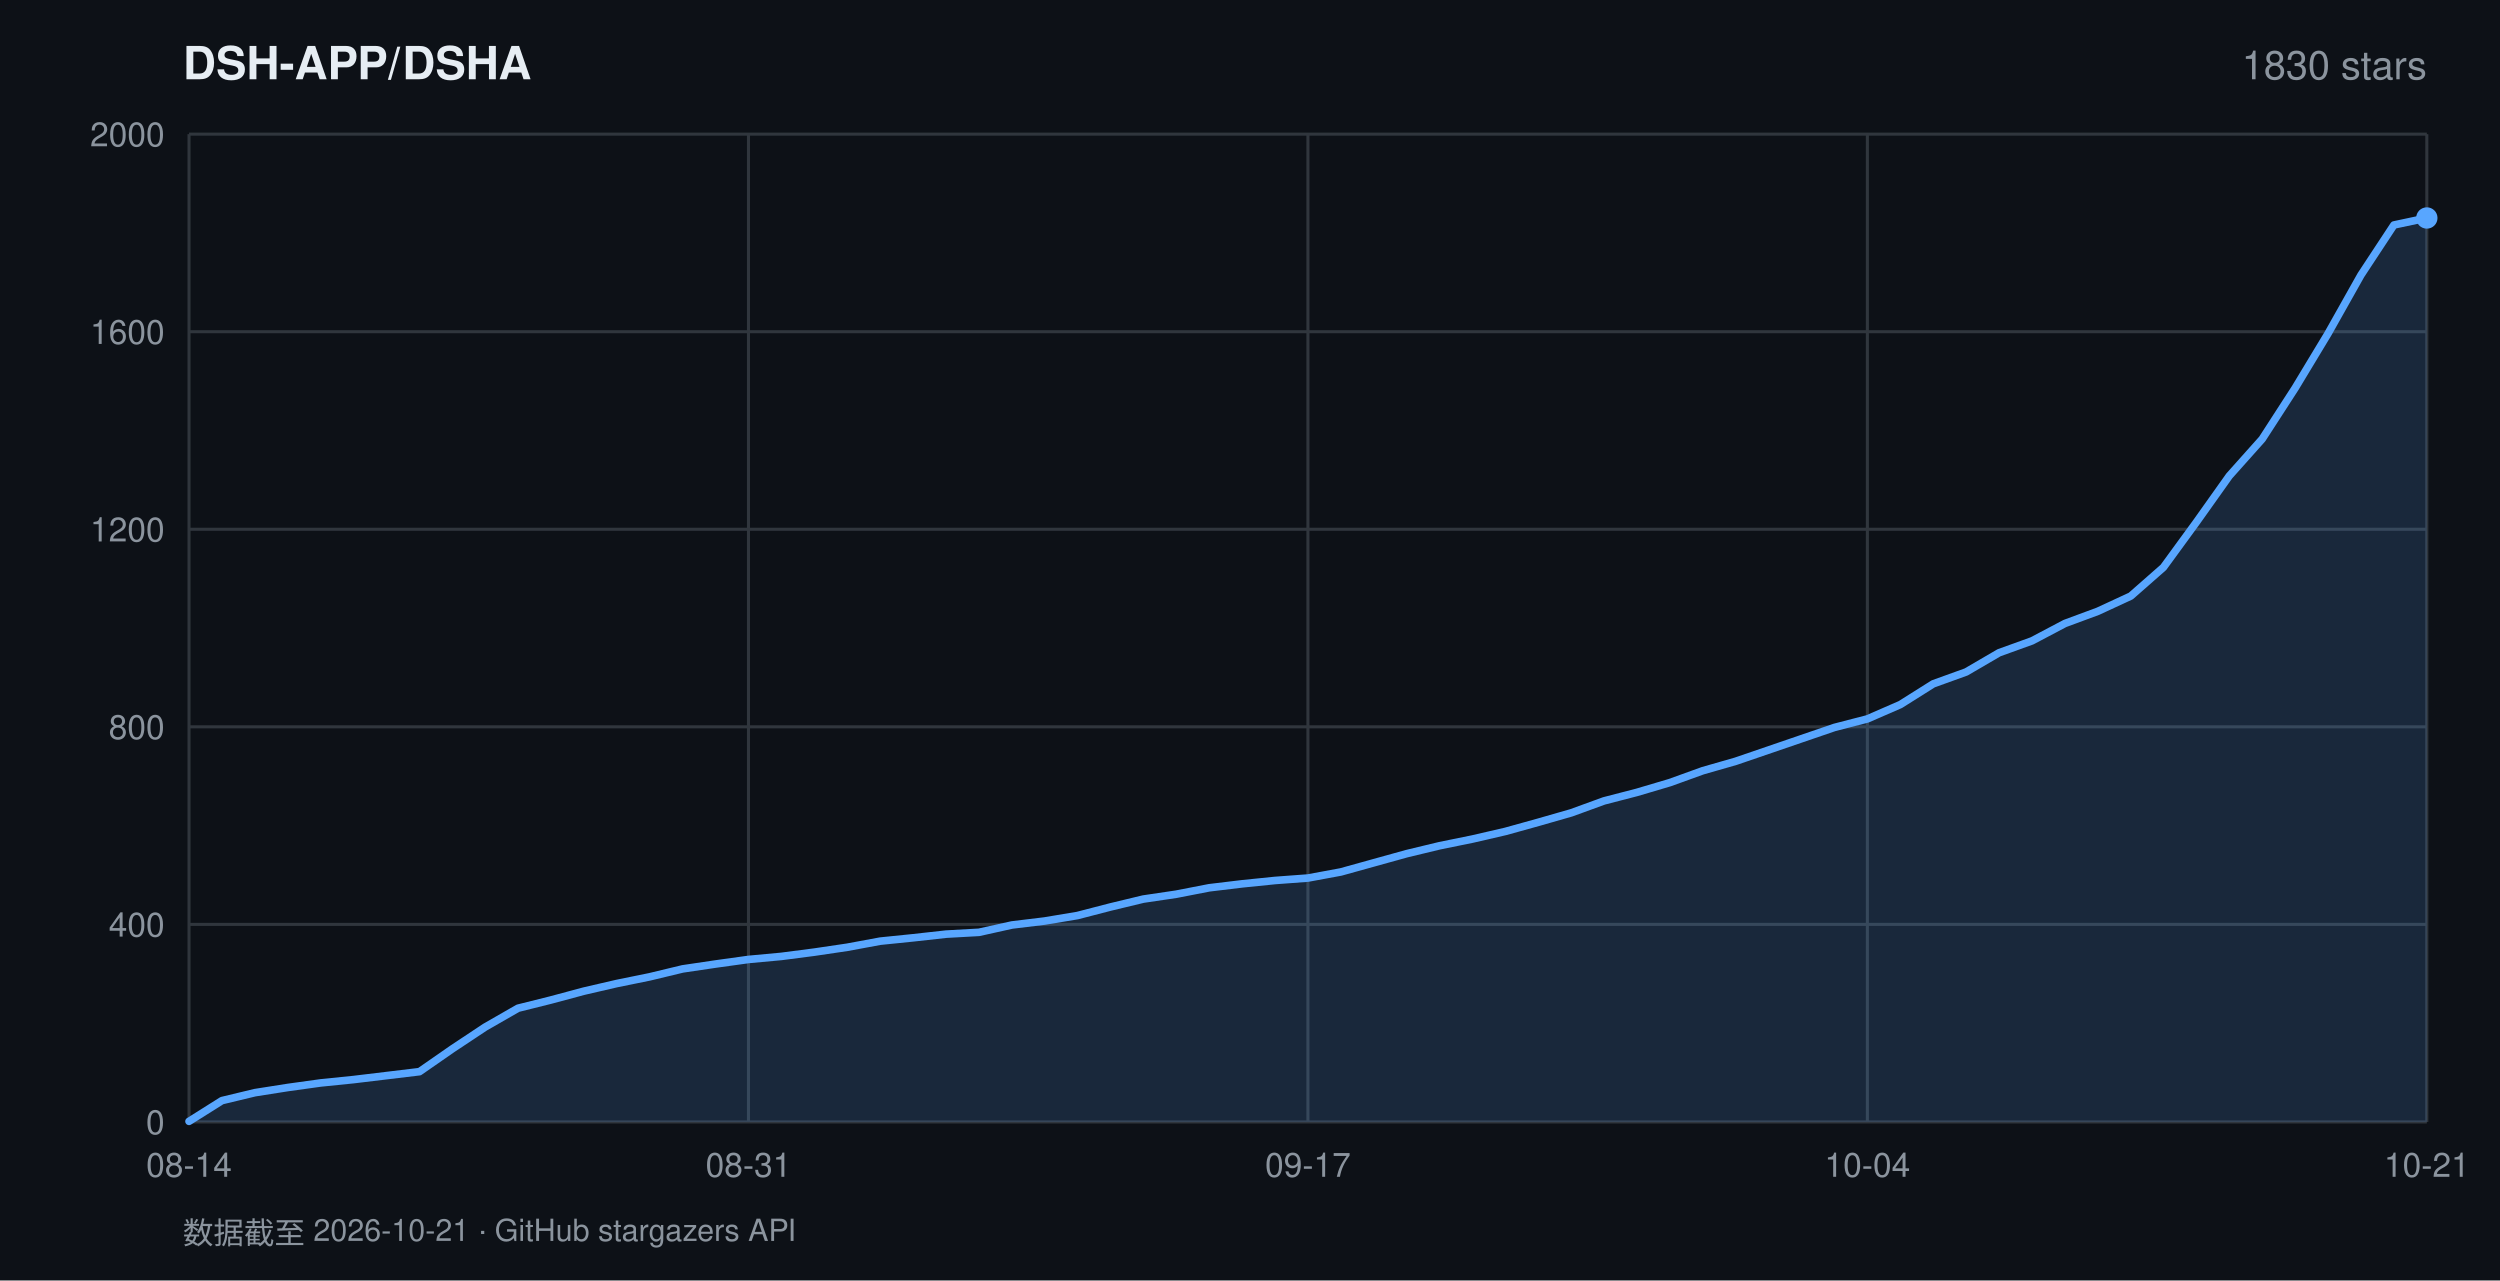
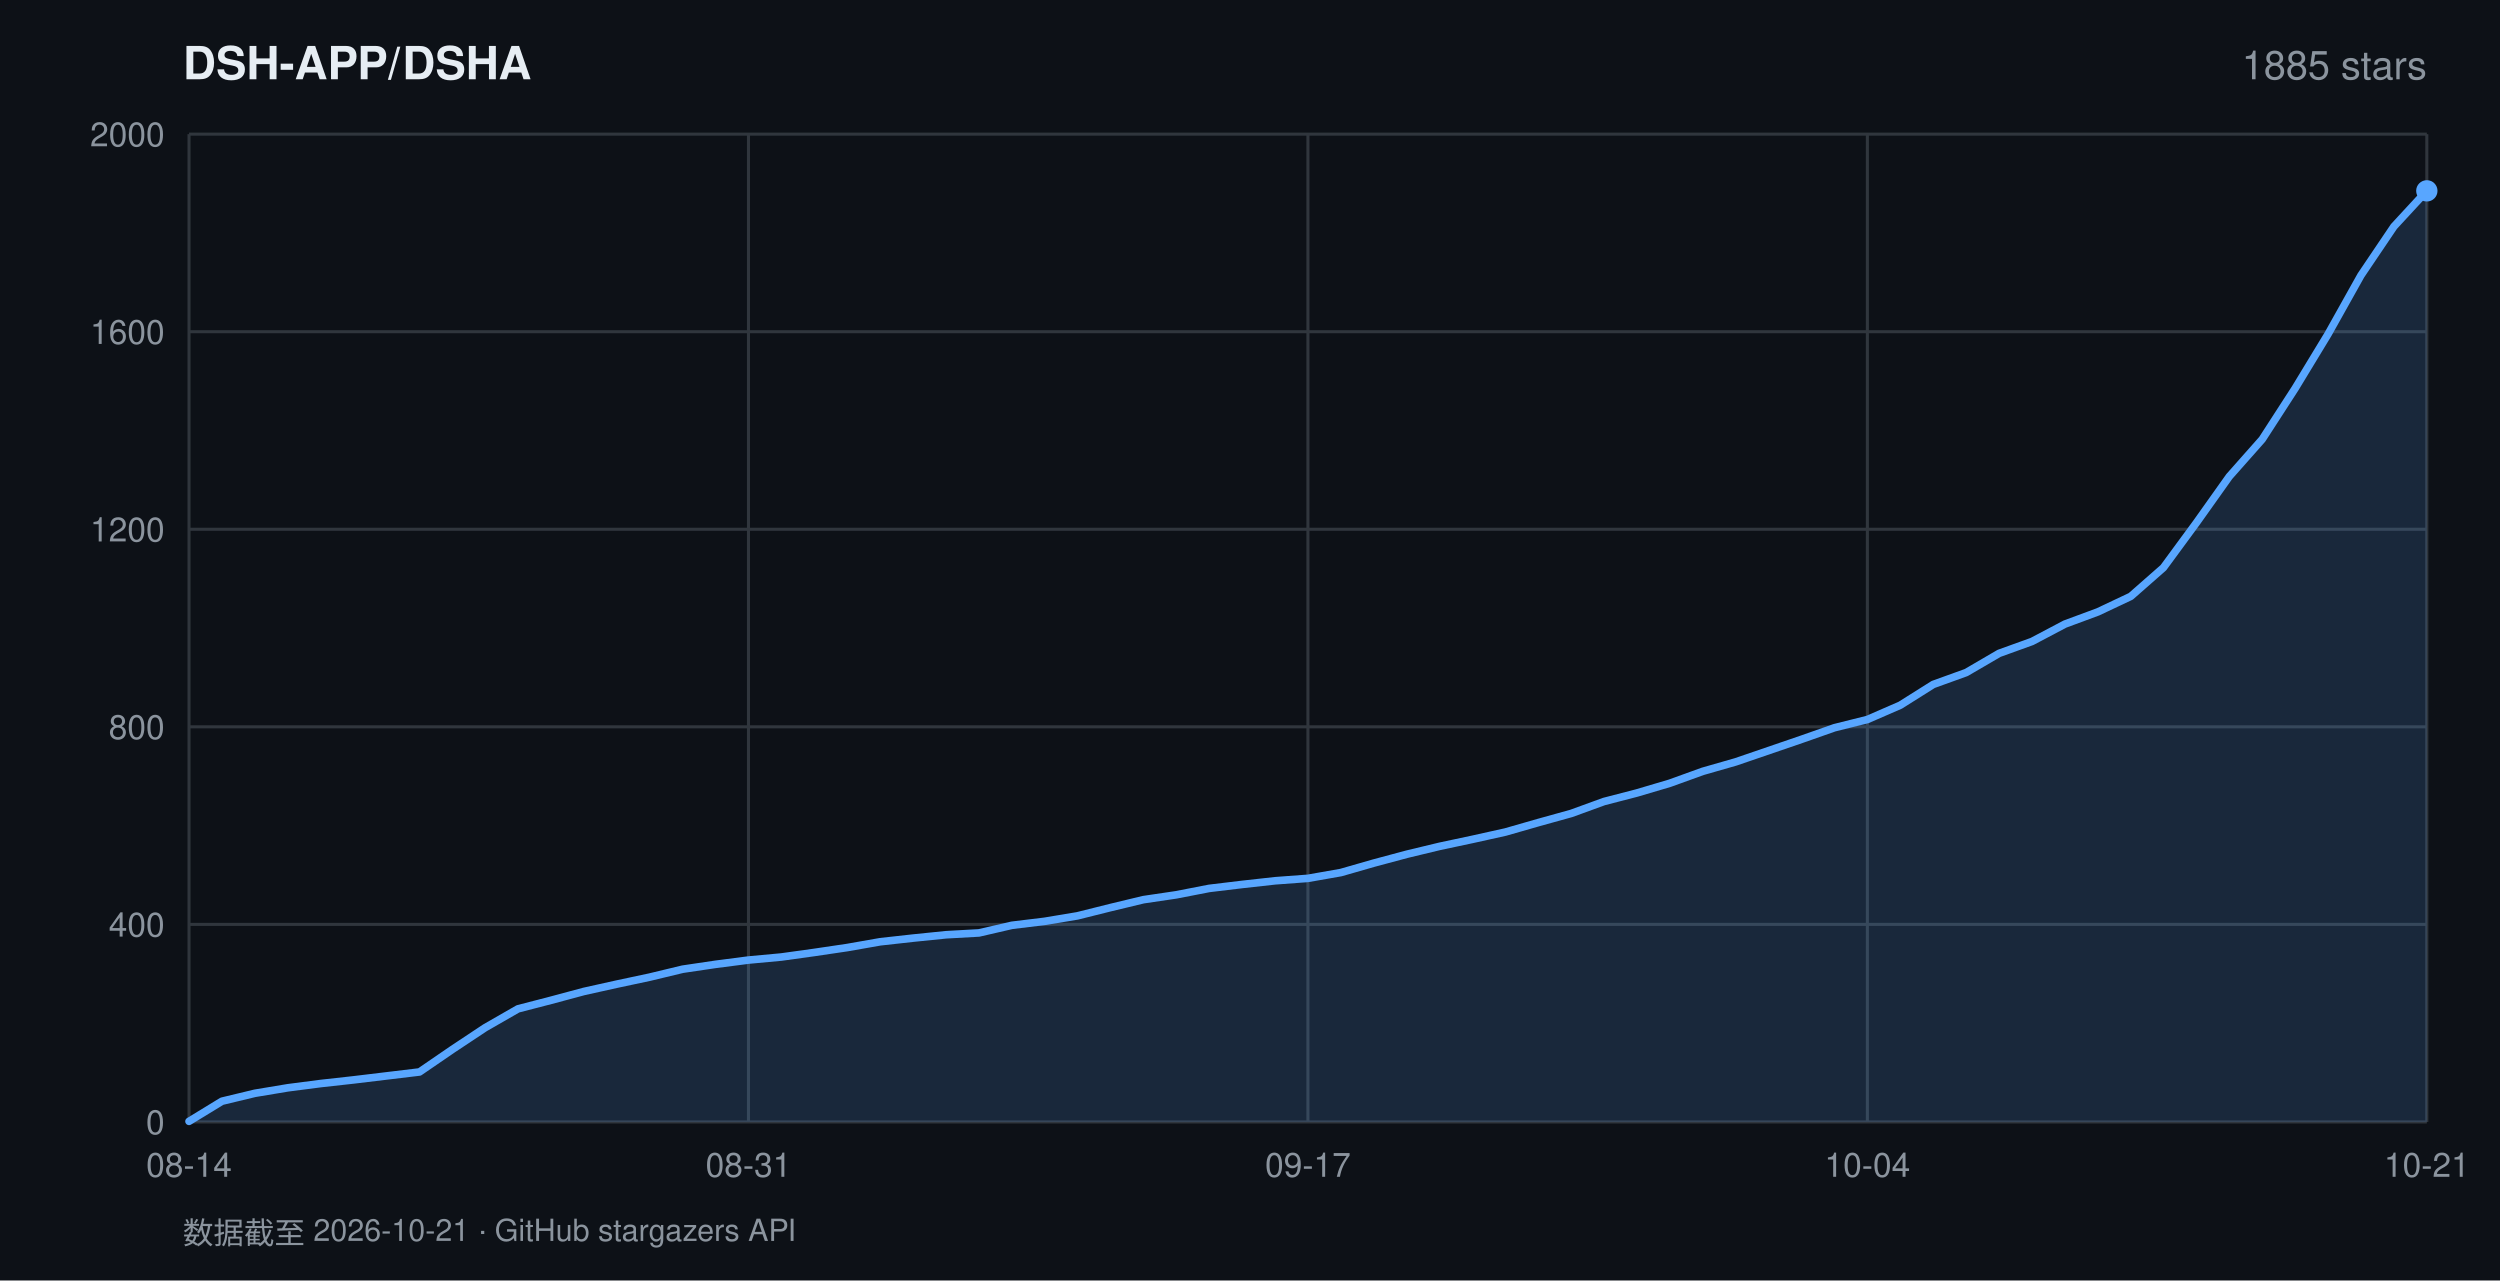
<svg xmlns="http://www.w3.org/2000/svg" width="820" height="420" viewBox="0 0 820 420" font-family="-apple-system,BlinkMacSystemFont,'Segoe UI',Helvetica,Arial,sans-serif">
  <rect width="820" height="420" fill="#0d1117" />
  <text x="60" y="26" fill="#e6edf3" font-size="15" font-weight="600">DSH-APP/DSHA</text>
-   <text x="796" y="26" fill="#8b949e" font-size="13" text-anchor="end">1830 stars</text>
+   <text x="796" y="26" fill="#8b949e" font-size="13" text-anchor="end">1885 stars</text>
  <line x1="62" y1="368.0" x2="796" y2="368.0" stroke="#30363d" stroke-width="1" />
  <text x="54" y="372.0" fill="#8b949e" font-size="11" text-anchor="end">0</text>
  <line x1="62" y1="303.2" x2="796" y2="303.2" stroke="#30363d" stroke-width="1" />
  <text x="54" y="307.2" fill="#8b949e" font-size="11" text-anchor="end">400</text>
  <line x1="62" y1="238.4" x2="796" y2="238.4" stroke="#30363d" stroke-width="1" />
  <text x="54" y="242.4" fill="#8b949e" font-size="11" text-anchor="end">800</text>
  <line x1="62" y1="173.6" x2="796" y2="173.6" stroke="#30363d" stroke-width="1" />
  <text x="54" y="177.6" fill="#8b949e" font-size="11" text-anchor="end">1200</text>
  <line x1="62" y1="108.8" x2="796" y2="108.8" stroke="#30363d" stroke-width="1" />
  <text x="54" y="112.8" fill="#8b949e" font-size="11" text-anchor="end">1600</text>
  <line x1="62" y1="44.0" x2="796" y2="44.0" stroke="#30363d" stroke-width="1" />
  <text x="54" y="48.0" fill="#8b949e" font-size="11" text-anchor="end">2000</text>
  <line x1="62.0" y1="44" x2="62.0" y2="368" stroke="#30363d" stroke-width="1" />
  <text x="62.0" y="386" fill="#8b949e" font-size="11" text-anchor="middle">08-14</text>
  <line x1="245.5" y1="44" x2="245.5" y2="368" stroke="#30363d" stroke-width="1" />
  <text x="245.5" y="386" fill="#8b949e" font-size="11" text-anchor="middle">08-31</text>
  <line x1="429.0" y1="44" x2="429.0" y2="368" stroke="#30363d" stroke-width="1" />
  <text x="429.0" y="386" fill="#8b949e" font-size="11" text-anchor="middle">09-17</text>
  <line x1="612.5" y1="44" x2="612.5" y2="368" stroke="#30363d" stroke-width="1" />
  <text x="612.5" y="386" fill="#8b949e" font-size="11" text-anchor="middle">10-04</text>
  <line x1="796.0" y1="44" x2="796.0" y2="368" stroke="#30363d" stroke-width="1" />
  <text x="796.0" y="386" fill="#8b949e" font-size="11" text-anchor="middle">10-21</text>
-   <polygon points="62.0,368.0 62.0,367.8 72.8,361.0 83.6,358.4 94.4,356.7 105.2,355.2 116.0,354.1 126.8,352.8 137.6,351.5 148.4,344.0 159.1,336.9 169.9,330.7 180.7,328.0 191.5,325.1 202.3,322.6 213.1,320.4 223.9,317.8 234.7,316.2 245.5,314.7 256.3,313.7 267.1,312.3 277.9,310.7 288.7,308.7 299.5,307.6 310.3,306.4 321.1,305.8 331.9,303.4 342.6,302.1 353.4,300.3 364.2,297.5 375.0,294.9 385.8,293.3 396.6,291.2 407.4,289.9 418.2,288.8 429.0,288.0 439.8,286.0 450.6,283.0 461.4,280.0 472.2,277.4 483.0,275.2 493.8,272.7 504.6,269.7 515.4,266.6 526.1,262.7 536.9,259.9 547.7,256.7 558.5,252.8 569.3,249.7 580.1,246.0 590.9,242.3 601.7,238.6 612.5,235.8 623.3,231.1 634.1,224.3 644.9,220.4 655.7,214.1 666.5,210.2 677.3,204.5 688.1,200.5 698.9,195.5 709.6,186.1 720.4,171.3 731.2,156.1 742.0,144.0 752.8,127.3 763.6,109.4 774.4,90.2 785.2,73.8 796.0,71.5 796.0,368.0" fill="rgba(88,166,255,0.16)" />
-   <polyline points="62.0,367.8 72.8,361.0 83.6,358.4 94.4,356.7 105.2,355.2 116.0,354.1 126.8,352.8 137.6,351.5 148.4,344.0 159.1,336.9 169.9,330.7 180.7,328.0 191.5,325.1 202.3,322.6 213.1,320.4 223.9,317.8 234.7,316.2 245.5,314.7 256.3,313.7 267.1,312.3 277.9,310.7 288.7,308.7 299.5,307.6 310.3,306.4 321.1,305.8 331.9,303.4 342.6,302.1 353.4,300.3 364.2,297.5 375.0,294.9 385.8,293.3 396.6,291.2 407.4,289.9 418.2,288.8 429.0,288.0 439.8,286.0 450.6,283.0 461.4,280.0 472.2,277.4 483.0,275.2 493.8,272.7 504.6,269.7 515.4,266.6 526.1,262.7 536.9,259.9 547.7,256.7 558.5,252.8 569.3,249.7 580.1,246.0 590.9,242.3 601.7,238.6 612.5,235.8 623.3,231.1 634.1,224.3 644.9,220.4 655.7,214.1 666.5,210.2 677.3,204.5 688.1,200.5 698.9,195.5 709.6,186.1 720.4,171.3 731.2,156.1 742.0,144.0 752.8,127.3 763.6,109.4 774.4,90.2 785.2,73.8 796.0,71.5" fill="none" stroke="#58a6ff" stroke-width="2.5" stroke-linejoin="round" stroke-linecap="round" />
-   <circle cx="796.0" cy="71.5" r="3.5" fill="#58a6ff" />
+   <polygon points="62.0,368.0 62.0,367.8 72.8,361.2 83.6,358.6 94.4,356.8 105.2,355.4 116.0,354.2 126.8,352.9 137.6,351.6 148.4,344.2 159.1,337.1 169.9,330.9 180.7,328.1 191.5,325.2 202.3,322.8 213.1,320.5 223.9,317.9 234.7,316.3 245.5,314.9 256.3,313.9 267.1,312.4 277.9,310.8 288.7,308.9 299.5,307.7 310.3,306.6 321.1,306.0 331.9,303.5 342.6,302.2 353.4,300.4 364.2,297.7 375.0,295.1 385.8,293.5 396.6,291.4 407.4,290.1 418.2,288.9 429.0,288.1 439.8,286.2 450.6,283.1 461.4,280.2 472.2,277.6 483.0,275.3 493.8,272.9 504.6,269.8 515.4,266.8 526.1,262.9 536.9,260.1 547.7,256.9 558.5,253.0 569.3,249.9 580.1,246.2 590.9,242.5 601.7,238.7 612.5,236.0 623.3,231.3 634.1,224.5 644.9,220.6 655.7,214.3 666.5,210.4 677.3,204.7 688.1,200.7 698.9,195.6 709.6,186.2 720.4,171.5 731.2,156.3 742.0,144.1 752.8,127.4 763.6,109.6 774.4,90.3 785.2,74.3 796.0,62.6 796.0,368.0" fill="rgba(88,166,255,0.16)" />
+   <polyline points="62.0,367.8 72.8,361.2 83.6,358.6 94.4,356.8 105.2,355.4 116.0,354.2 126.8,352.9 137.6,351.6 148.4,344.2 159.1,337.1 169.9,330.9 180.7,328.1 191.5,325.2 202.3,322.8 213.1,320.5 223.9,317.9 234.7,316.3 245.5,314.9 256.3,313.9 267.1,312.4 277.9,310.8 288.7,308.9 299.5,307.7 310.3,306.6 321.1,306.0 331.9,303.5 342.6,302.2 353.4,300.4 364.2,297.7 375.0,295.1 385.8,293.5 396.6,291.4 407.4,290.1 418.2,288.9 429.0,288.1 439.8,286.2 450.6,283.1 461.4,280.2 472.2,277.6 483.0,275.3 493.8,272.9 504.6,269.8 515.4,266.8 526.1,262.9 536.9,260.1 547.7,256.9 558.5,253.0 569.3,249.9 580.1,246.2 590.9,242.5 601.7,238.7 612.5,236.0 623.3,231.3 634.1,224.5 644.9,220.6 655.7,214.3 666.5,210.4 677.3,204.7 688.1,200.7 698.9,195.6 709.6,186.2 720.4,171.5 731.2,156.3 742.0,144.1 752.8,127.4 763.6,109.6 774.4,90.3 785.2,74.3 796.0,62.6" fill="none" stroke="#58a6ff" stroke-width="2.5" stroke-linejoin="round" stroke-linecap="round" />
+   <circle cx="796.0" cy="62.6" r="3.5" fill="#58a6ff" />
  <text x="60" y="408" fill="#8b949e" font-size="10">数据截至 2026-10-21 · GitHub stargazers API</text>
</svg>
